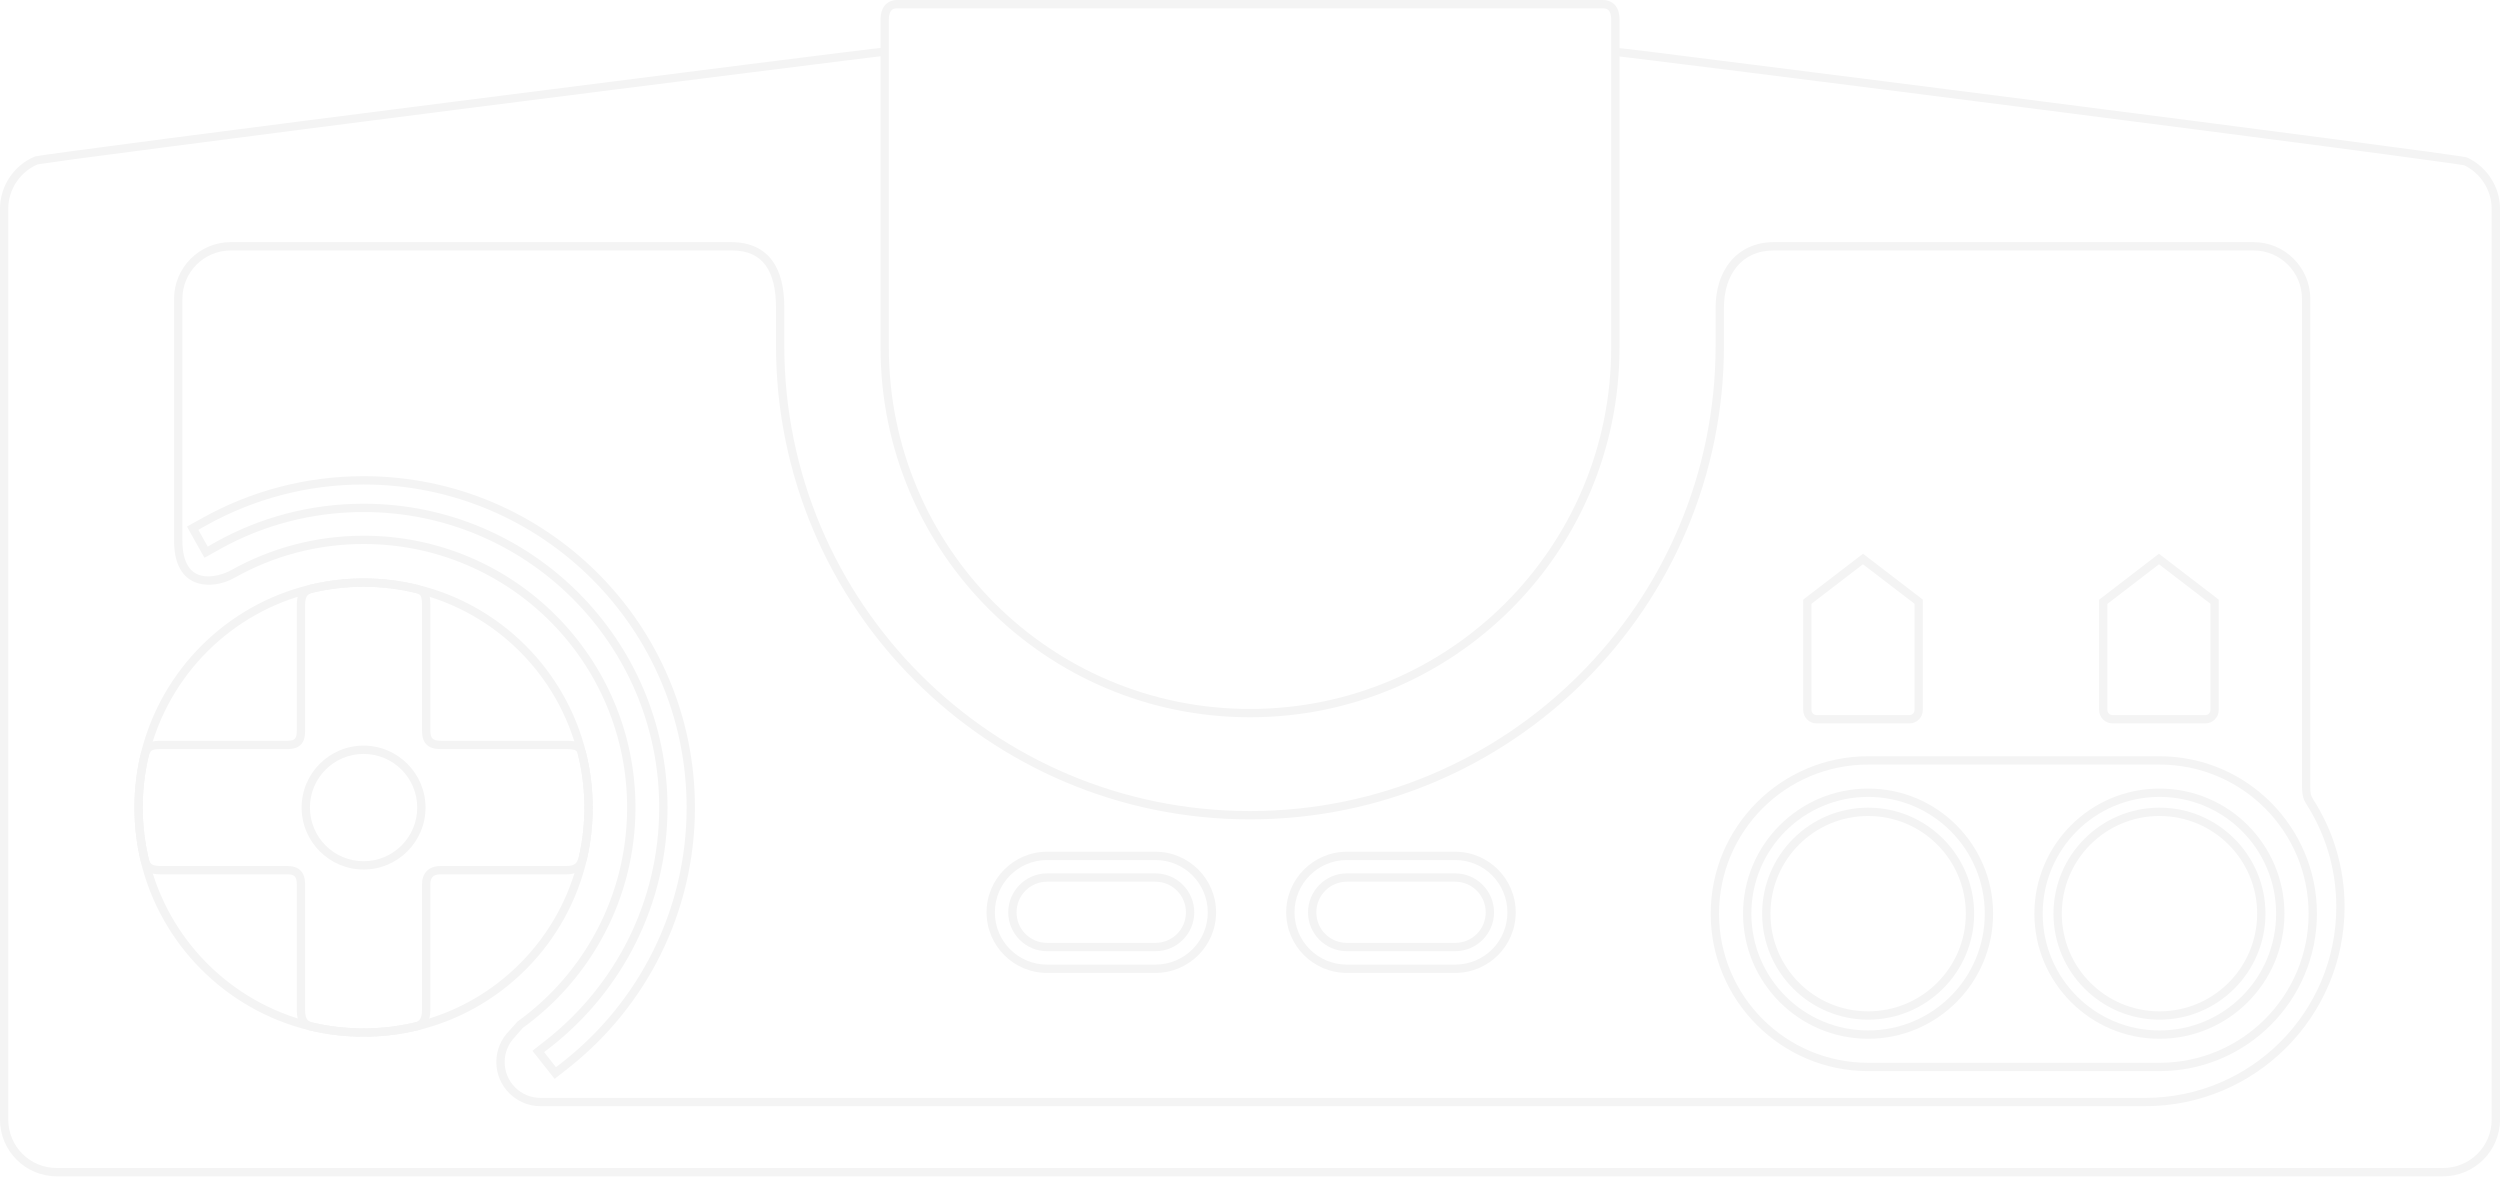
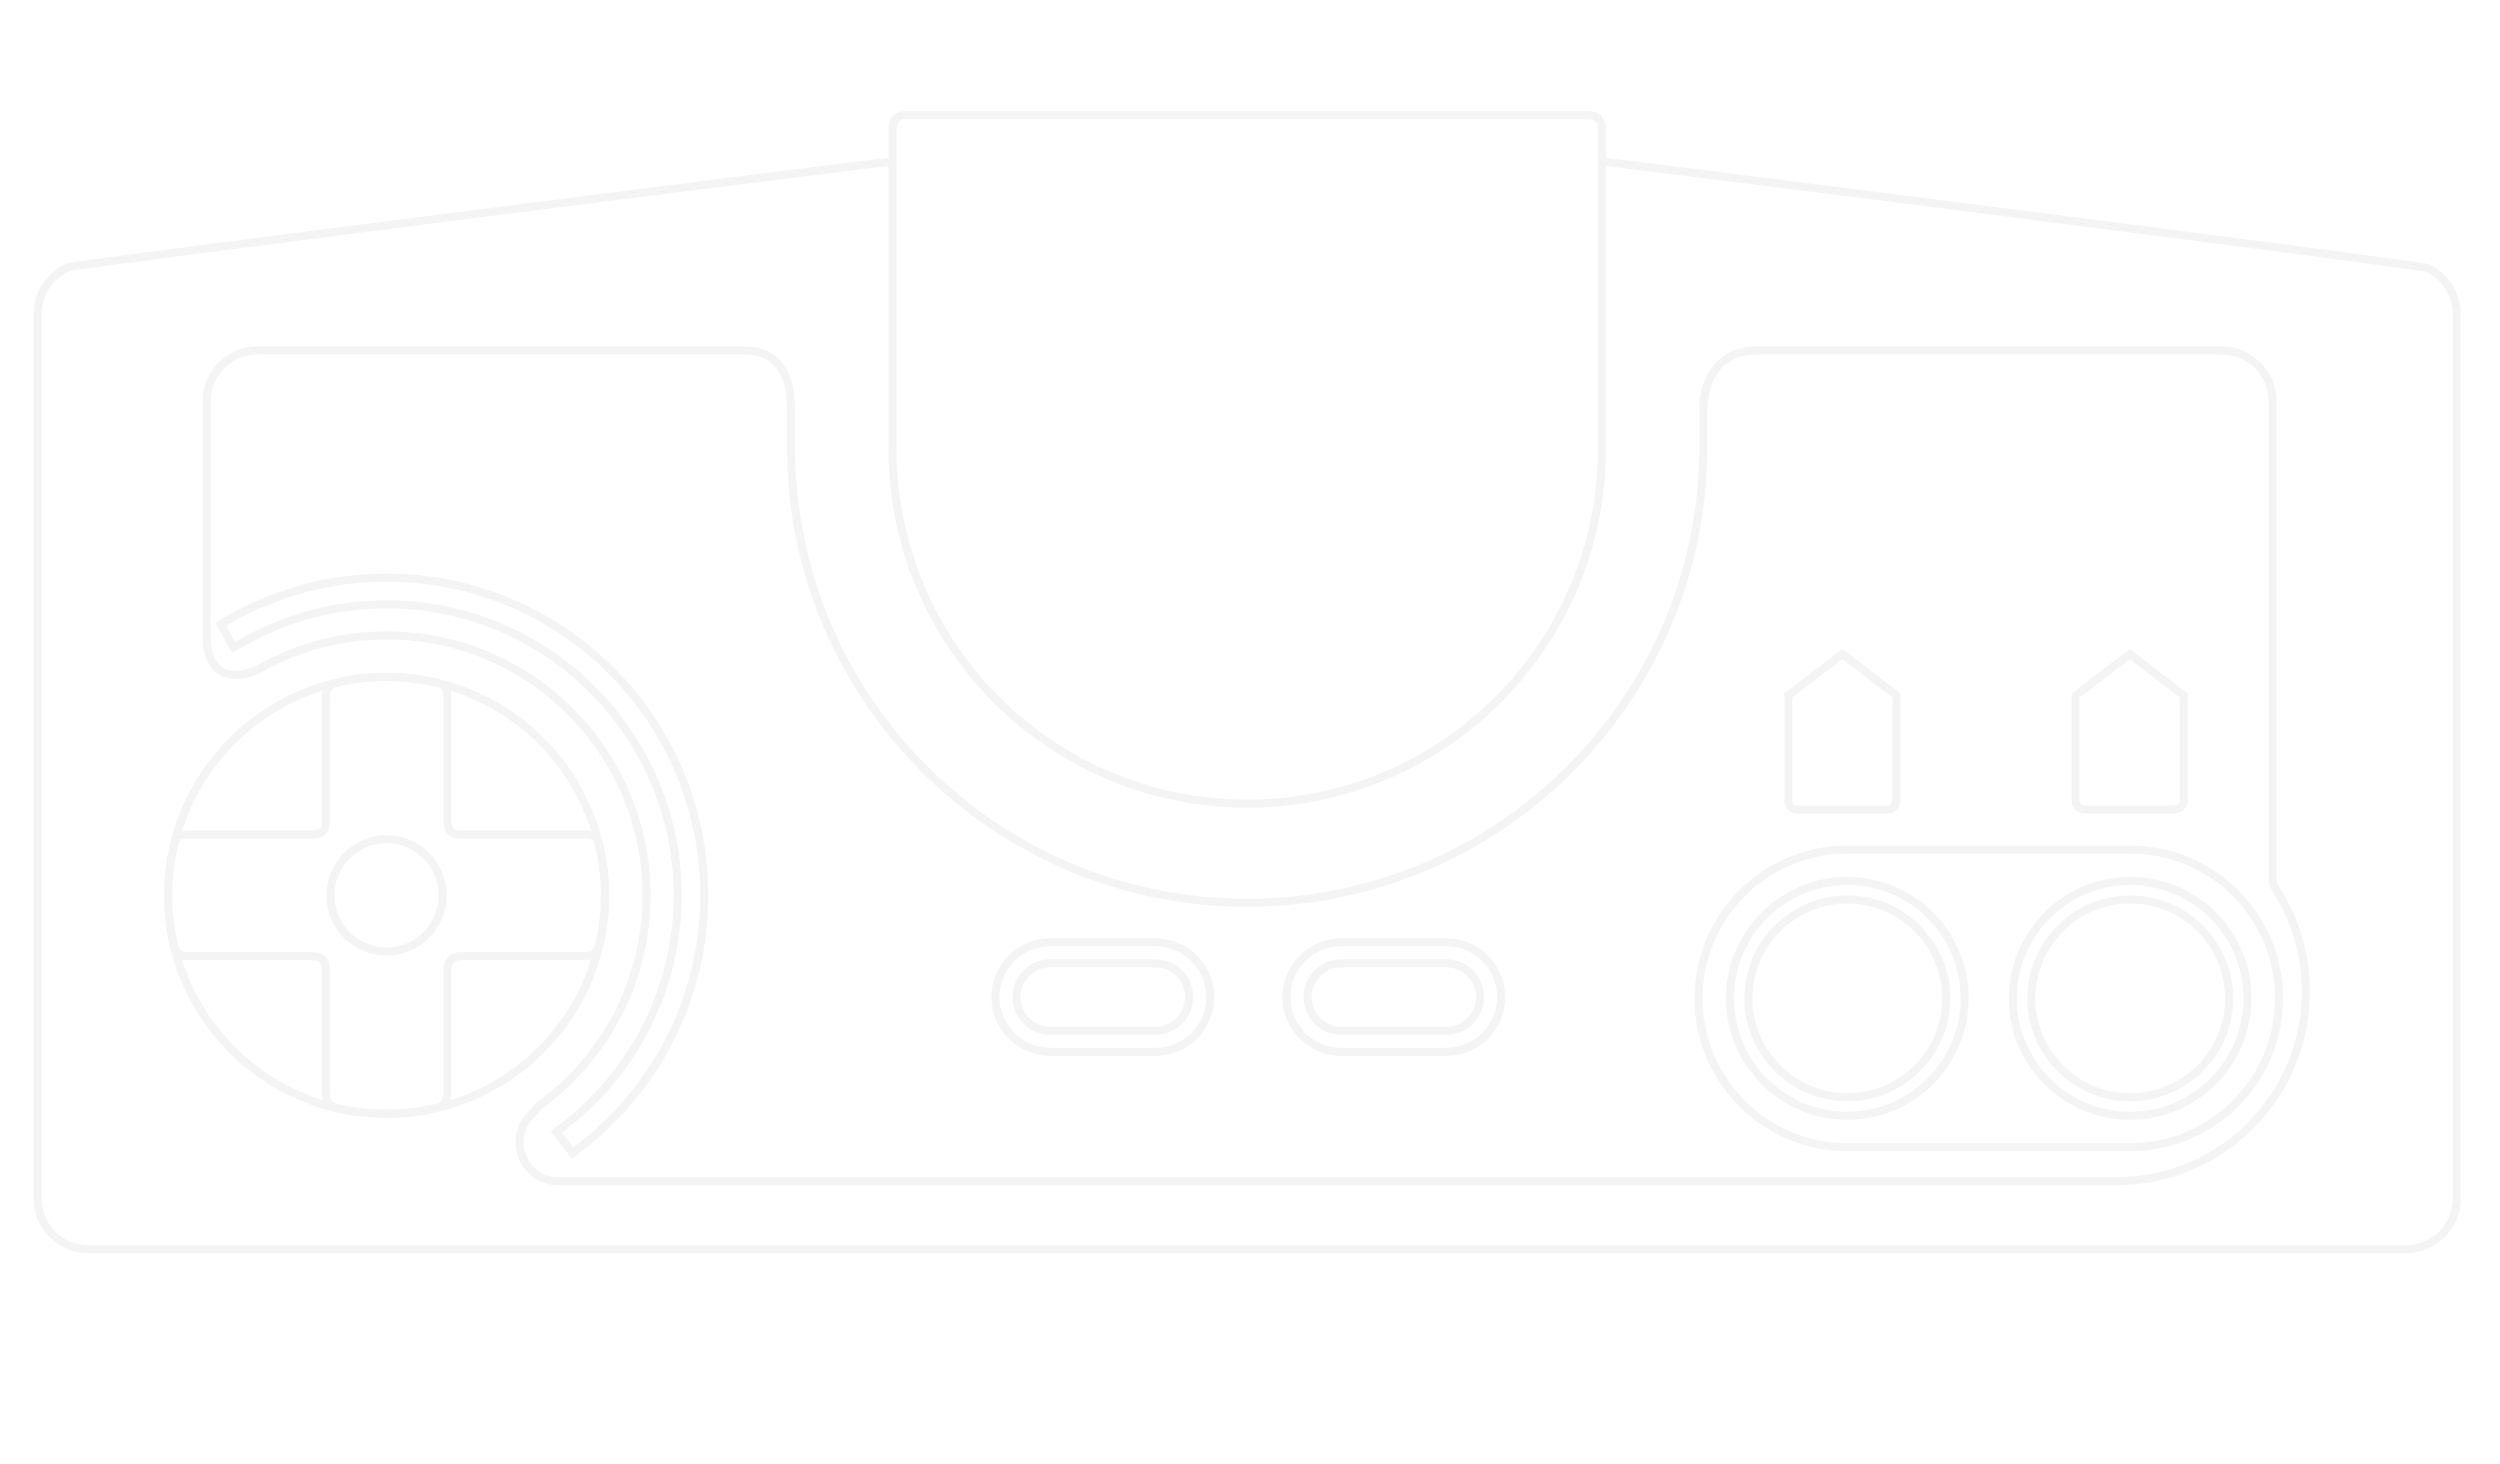
- <svg xmlns="http://www.w3.org/2000/svg" id="Layer_3" xml:space="preserve" height="283.01px" viewBox="0 0 601.454 283.011" width="601.45px" version="1.2" y="0px" x="0px">
-   <path id="path3" style="baseline-shift:baseline;block-progression:tb;color:#000000;direction:ltr;text-indent:0;text-align:start;enable-background:accumulate;text-transform:none;" fill="#f4f4f4" d="m212.56,11.469c-0.178,0-0.182,0.018-0.312,0.031s-0.313,0.038-0.531,0.062c-0.436,0.049-1.059,0.094-1.844,0.188-1.569,0.187-3.796,0.463-6.625,0.812-5.658,0.699-13.649,1.706-23.188,2.906-19.077,2.401-44.378,5.616-69.656,8.844-25.278,3.228-50.546,6.455-69.594,8.938-9.524,1.241-17.488,2.303-23.125,3.062-2.818,0.38-5.066,0.683-6.625,0.906-0.783,0.112-1.382,0.213-1.816,0.282-0.217,0.034-0.397,0.069-0.531,0.094-0.067,0.012-0.1,0.019-0.156,0.031s-0.078-0.011-0.25,0.062c-4.885,2.083-8.313,6.959-8.313,12.593v219.06c0,7.54,6.123,13.66,13.656,13.66h574.12c7.533,0,13.688-6.124,13.688-13.656v-219.06c0-5.41-3.175-10.104-7.75-12.312-0.177-0.085-0.188-0.078-0.25-0.094-0.062-0.015-0.149-0.048-0.219-0.062-0.14-0.028-0.311-0.057-0.531-0.094-0.441-0.074-1.058-0.165-1.844-0.281-1.58-0.232-3.83-0.548-6.66-0.937-5.67-0.777-13.66-1.838-23.22-3.094-19.12-2.512-44.47-5.782-69.84-9.031s-50.75-6.463-69.91-8.875c-9.58-1.206-17.619-2.236-23.312-2.938-2.846-0.351-5.103-0.625-6.688-0.812-0.792-0.094-1.4-0.139-1.844-0.188-0.222-0.024-0.397-0.049-0.531-0.062s-0.178-0.031-0.344-0.031v2c-0.105,0,0.006-0.012,0.125,0,0.119,0.012,0.315,0.039,0.531,0.062,0.433,0.048,1.023,0.125,1.812,0.219,1.579,0.187,3.843,0.462,6.688,0.812,5.69,0.701,13.733,1.701,23.312,2.906,19.158,2.411,44.538,5.626,69.906,8.875s50.725,6.52,69.844,9.031c9.559,1.256,17.56,2.349,23.219,3.125,2.829,0.388,5.067,0.676,6.625,0.906,0.779,0.115,1.395,0.211,1.812,0.281,0.209,0.035,0.365,0.073,0.469,0.094,0.008,0.004,0.023-0.004,0.031,0,0.03,0.006,0.054,0.029,0.062,0.031,3.835,1.908,6.5,5.885,6.5,10.469v219.06c0,6.452-5.235,11.656-11.688,11.656h-574.12c-6.457,0-11.66-5.2-11.66-11.66v-219.06c0-4.801,2.9-8.927,7.031-10.719,0.02-0.004,0.028,0.006,0.062,0,0.104-0.019,0.261-0.061,0.469-0.094,0.415-0.066,1.038-0.139,1.812-0.25,1.548-0.222,3.778-0.558,6.594-0.938,5.631-0.759,13.571-1.79,23.094-3.031,19.045-2.482,44.317-5.741,69.594-8.969,25.277-3.228,50.581-6.412,69.656-8.812,9.537-1.2,17.502-2.208,23.156-2.906,2.827-0.349,5.093-0.626,6.656-0.812,0.782-0.093,1.386-0.171,1.812-0.219,0.213-0.024,0.384-0.051,0.5-0.062s0.248,0,0.125,0v-2z" />
-   <path id="path5" style="baseline-shift:baseline;block-progression:tb;color:#000000;direction:ltr;text-indent:0;text-align:start;enable-background:accumulate;text-transform:none;" fill="#f4f4f4" d="m215.78,0c-1.306,0-2.42,0.61-3.062,1.5-0.642,0.89-0.875,1.999-0.875,3.094v79.062c0,49.081,39.794,88.906,88.875,88.906,49.08,0,88.906-39.825,88.906-88.906v-79.062c0-1.145-0.24-2.267-0.906-3.156-0.67-0.888-1.79-1.436-3.13-1.436h-169.81zm0,2,169.81,0c0.865,0,1.235,0.229,1.531,0.625,0.297,0.396,0.5,1.096,0.5,1.969v79.062c0,48.001-38.907,86.906-86.906,86.906-48.001,0-86.875-38.906-86.875-86.906v-79.062c0-0.785,0.19-1.508,0.5-1.938,0.31-0.428,0.68-0.654,1.44-0.654z" />
-   <path id="path7" style="baseline-shift:baseline;block-progression:tb;color:#000000;direction:ltr;text-indent:0;text-align:start;enable-background:accumulate;text-transform:none;" fill="#f4f4f4" d="m87.469,139.16c-4.486,0-8.854,0.55-13.031,1.562-19.905,4.821-35.589,20.444-40.5,40.312-1.05,4.251-1.594,8.677-1.594,13.25,0,4.394,0.496,8.682,1.469,12.781,4.76,20.067,20.486,35.886,40.5,40.781,4.214,1.031,8.628,1.562,13.156,1.562,4.471,0,8.835-0.527,13-1.531,20.276-4.896,36.172-20.988,40.781-41.375,0.888-3.928,1.344-8.024,1.344-12.219,0-4.545-0.556-8.96-1.594-13.188-4.876-19.856-20.486-35.472-40.344-40.344-4.224-1.036-8.647-1.593-13.188-1.594zm0,2c4.38,0.001,8.618,0.533,12.688,1.531,19.132,4.694,34.208,19.745,38.906,38.875,1,4.073,1.531,8.335,1.531,12.719,0,4.046-0.457,7.997-1.312,11.781-4.441,19.643-19.746,35.157-39.281,39.875-4.013,0.968-8.219,1.469-12.531,1.469-4.367,0-8.596-0.507-12.656-1.5-19.282-4.717-34.445-19.978-39.031-39.312-0.937-3.949-1.438-8.075-1.438-12.312,0-4.411,0.519-8.685,1.531-12.781,4.731-19.143,19.854-34.199,39.031-38.844,4.025-0.976,8.236-1.5,12.562-1.5z" />
-   <path id="path9" style="baseline-shift:baseline;block-progression:tb;color:#000000;direction:ltr;text-indent:0;text-align:start;enable-background:accumulate;text-transform:none;" fill="#f4f4f4" d="m87.469,139.16c-4.486,0-8.854,0.55-13.031,1.562h-0.031-0.062c-0.901,0.307-1.701,0.862-2.219,1.688-0.517,0.825-0.719,1.844-0.719,3.094v30.281c0,0.972-0.168,1.579-0.406,1.875-0.238,0.296-0.658,0.562-1.875,0.562h-30.438c-1.087,0-2.022,0.06-2.875,0.469-0.853,0.408-1.477,1.213-1.844,2.25v0.031l-0.031,0.062c-1.05,4.251-1.594,8.677-1.594,13.25,0,4.394,0.496,8.682,1.469,12.781h0.031c0.269,1.049,0.738,1.993,1.594,2.562,0.856,0.57,1.925,0.719,3.25,0.719h30.406c0.97,0,1.492,0.185,1.781,0.469,0.289,0.283,0.531,0.846,0.531,2v30.25c0,1.448,0.263,2.529,0.812,3.312,0.55,0.784,1.34,1.192,2,1.438h0.062l0.031,0.031c4.214,1.031,8.628,1.562,13.156,1.562,4.471,0,8.835-0.527,13-1.531h0.031c0.816-0.227,1.626-0.714,2.188-1.531,0.562-0.817,0.844-1.921,0.844-3.281v-30.281c0-0.931,0.231-1.5,0.562-1.844,0.332-0.344,0.881-0.594,1.938-0.594h30.219c1.562,0,2.751-0.401,3.562-1.156,0.812-0.755,1.199-1.726,1.438-2.656v-0.031c0.888-3.928,1.344-8.024,1.344-12.219,0-4.545-0.556-8.96-1.594-13.188v-0.031c-0.281-1.025-0.795-1.891-1.656-2.344-0.861-0.453-1.824-0.5-3.094-0.5h-30.188c-1.185,0-1.74-0.257-2.031-0.562-0.291-0.306-0.5-0.864-0.5-1.875v-30.281c0-1.204-0.075-2.179-0.531-3.031-0.456-0.852-1.316-1.43-2.312-1.719h-0.031c-4.224-1.037-8.647-1.594-13.188-1.594zm0,2c4.369,0,8.596,0.537,12.656,1.531,0.01,0.002,0.021-0.002,0.031,0,0.651,0.193,0.878,0.375,1.062,0.719,0.188,0.351,0.312,1.021,0.312,2.094v30.281c0,1.26,0.233,2.442,1.031,3.281,0.799,0.839,2.025,1.156,3.5,1.156h30.188c1.184,0,1.861,0.126,2.156,0.281,0.289,0.152,0.451,0.328,0.656,1.062,0.002,0.01-0.002,0.021,0,0.031,0.995,4.064,1.531,8.315,1.531,12.688,0,4.046-0.457,7.997-1.312,11.781-0.197,0.752-0.436,1.306-0.812,1.656-0.385,0.358-0.983,0.625-2.219,0.625h-30.219c-1.397,0-2.577,0.391-3.375,1.219-0.798,0.828-1.125,1.971-1.125,3.219v30.281c0,1.076-0.223,1.754-0.5,2.156-0.277,0.402-0.628,0.589-1.094,0.719-3.995,0.959-8.178,1.469-12.469,1.469-4.334,0-8.531-0.49-12.562-1.469-0.017-0.006-0.015-0.025-0.031-0.031-0.464-0.177-0.766-0.354-1-0.688-0.243-0.346-0.469-0.962-0.469-2.156v-30.25c0-1.438-0.313-2.61-1.125-3.406-0.812-0.797-1.956-1.062-3.188-1.062h-30.406c-1.141,0-1.774-0.173-2.125-0.406-0.351-0.233-0.577-0.547-0.781-1.344-0.937-3.949-1.438-8.075-1.438-12.312,0-4.377,0.503-8.62,1.5-12.688h0.031c0.26-0.735,0.461-0.957,0.812-1.125s0.999-0.25,2-0.25h30.438c1.535,0,2.723-0.392,3.438-1.281,0.714-0.889,0.844-2.017,0.844-3.156v-30.281c0-1.027,0.163-1.644,0.406-2.031,0.236-0.376,0.577-0.607,1.156-0.812,0.018-0.006,0.013-0.025,0.031-0.031,3.996-0.961,8.176-1.469,12.469-1.469z" />
-   <path id="circle11" style="baseline-shift:baseline;block-progression:tb;color:#000000;direction:ltr;text-indent:0;text-align:start;enable-background:accumulate;text-transform:none;" fill="#f4f4f4" d="m87.469,179.38c-8.217,0-14.906,6.69-14.906,14.906,0,8.217,6.69,14.906,14.906,14.906,8.217,0,14.906-6.69,14.906-14.906,0-8.217-6.69-14.906-14.906-14.906zm0,2c7.136,0,12.906,5.771,12.906,12.906,0,7.136-5.771,12.906-12.906,12.906-7.136,0-12.906-5.771-12.906-12.906,0-7.136,5.771-12.906,12.906-12.906z" />
-   <path id="path13" style="baseline-shift:baseline;block-progression:tb;color:#000000;direction:ltr;text-indent:0;text-align:start;enable-background:accumulate;text-transform:none;" fill="#f4f4f4" d="M55.531,58.25c-7.533,0-13.656,6.123-13.656,13.656v58.188c0,3.265,0.675,5.647,1.812,7.344s2.751,2.622,4.406,3c3.298,0.753,6.677-0.435,8.469-1.531,0.008-0.005,0.023,0.005,0.031,0,9.14-5.11,19.655-8.031,30.875-8.031,35.029,0,63.406,28.378,63.406,63.406,0,21.177-10.368,39.922-26.312,51.438l-0.094,0.062-0.062,0.094-1.875,2.094-0.062,0.062c-1.887,1.919-3.062,4.569-3.062,7.469,0,5.861,4.764,10.625,10.625,10.625h8.25,347.81,1,29c26.482,0,47.969-21.486,47.969-47.969,0-9.542-2.787-18.433-7.594-25.906-0.006-0.01,0.006-0.022,0-0.031-0.462-0.779-0.656-0.985-0.656-3.062v-117.25c0-7.533-6.125-13.656-13.656-13.656h-115.41c-4.477,0-8.066,1.788-10.438,4.656-2.371,2.868-3.562,6.763-3.562,11.031v9.188c0,61.884-50.148,112-112.03,112-61.884,0-112.03-50.116-112.03-112v-9.188c0-4.527-0.82-8.395-2.875-11.219-2.06-2.818-5.37-4.463-9.82-4.463h-120.47zm0,2,120.47,0c3.989,0,6.535,1.311,8.219,3.625s2.469,5.782,2.469,10.062v9.188c0,62.964,51.067,114,114.03,114,62.964,0,114.03-51.036,114.03-114v-9.188c0-3.898,1.084-7.351,3.094-9.781,2.01-2.425,4.95-3.901,8.91-3.901h115.41c6.45,0,11.656,5.204,11.656,11.656v117.25c0,2.302,0.454,3.306,0.938,4.125h0.031v0.031c4.616,7.166,7.281,15.682,7.281,24.844,0,25.402-20.567,45.969-45.969,45.969h-28-1-348.81-8.25c-4.779,0-8.625-3.845-8.625-8.625,0-2.39,0.968-4.529,2.531-6.094l0.031-0.031v-0.031l1.75-2c0.024-0.017,0.039-0.045,0.062-0.062,16.405-11.882,27.094-31.201,27.094-53,0-36.109-29.297-65.406-65.406-65.406-11.576,0-22.472,3.033-31.906,8.312h-0.031c-1.315,0.809-4.493,1.885-7,1.312-1.253-0.286-2.338-0.919-3.188-2.188-0.85-1.268-1.469-3.222-1.469-6.219v-58.188c-0.006-6.448,5.198-11.652,11.65-11.652z" />
-   <path id="circle15" style="baseline-shift:baseline;block-progression:tb;color:#000000;direction:ltr;text-indent:0;text-align:start;enable-background:accumulate;text-transform:none;" fill="#f4f4f4" d="m449.44,189.72c-16.603,0-30.094,13.491-30.094,30.094s13.491,30.094,30.094,30.094,30.062-13.491,30.062-30.094-13.46-30.094-30.062-30.094zm0,2c15.522,0,28.062,12.572,28.062,28.094s-12.541,28.094-28.062,28.094c-15.522,0-28.094-12.572-28.094-28.094s12.572-28.094,28.094-28.094z" />
-   <path id="circle17" style="baseline-shift:baseline;block-progression:tb;color:#000000;direction:ltr;text-indent:0;text-align:start;enable-background:accumulate;text-transform:none;" fill="#f4f4f4" d="m449.44,194.31c-14.069,0-25.5,11.431-25.5,25.5s11.431,25.5,25.5,25.5,25.5-11.431,25.5-25.5-11.431-25.5-25.5-25.5zm0,2c12.988,0,23.5,10.512,23.5,23.5s-10.512,23.5-23.5,23.5-23.5-10.512-23.5-23.5,10.512-23.5,23.5-23.5z" />
-   <path id="path19" style="baseline-shift:baseline;block-progression:tb;color:#000000;direction:ltr;text-indent:0;text-align:start;enable-background:accumulate;text-transform:none;" fill="#f4f4f4" d="m449.44,181.94c-20.908,0-37.875,16.967-37.875,37.875,0,20.909,16.967,37.875,37.875,37.875h70.094c20.908,0,37.875-16.966,37.875-37.875,0-20.908-16.967-37.875-37.875-37.875h-70.094zm0,2,70.094,0c19.828,0,35.875,16.047,35.875,35.875,0,19.829-16.047,35.875-35.875,35.875h-70.094c-19.828,0-35.875-16.046-35.875-35.875,0-19.828,16.047-35.875,35.875-35.875z" />
-   <path id="circle21" style="baseline-shift:baseline;block-progression:tb;color:#000000;direction:ltr;text-indent:0;text-align:start;enable-background:accumulate;text-transform:none;" fill="#f4f4f4" d="m519.53,189.72c-16.603,0-30.094,13.491-30.094,30.094s13.491,30.094,30.094,30.094,30.062-13.491,30.062-30.094-13.46-30.094-30.062-30.094zm0,2c15.522,0,28.062,12.572,28.062,28.094s-12.541,28.094-28.062,28.094c-15.522,0-28.094-12.572-28.094-28.094s12.572-28.094,28.094-28.094z" />
-   <path id="circle23" style="baseline-shift:baseline;block-progression:tb;color:#000000;direction:ltr;text-indent:0;text-align:start;enable-background:accumulate;text-transform:none;" fill="#f4f4f4" d="m519.53,194.31c-14.069,0-25.5,11.431-25.5,25.5s11.431,25.5,25.5,25.5,25.5-11.431,25.5-25.5-11.431-25.5-25.5-25.5zm0,2c12.988,0,23.5,10.512,23.5,23.5s-10.512,23.5-23.5,23.5-23.5-10.512-23.5-23.5,10.512-23.5,23.5-23.5z" />
-   <path id="path25" style="baseline-shift:baseline;block-progression:tb;color:#000000;direction:ltr;text-indent:0;text-align:start;enable-background:accumulate;text-transform:none;" fill="#f4f4f4" d="m448.22,133.22-0.625,0.469-13.406,10.281-0.375,0.312,0,0.469,0,26.062c0,1.756,1.431,3.219,3.188,3.219h22.406c1.756,0,3.188-1.462,3.188-3.219v-26.062-0.469l-0.375-0.312-13.406-10.281-0.594-0.469zm-0.031,2.531,12.406,9.5,0,25.562c0,0.675-0.513,1.219-1.188,1.219h-22.406c-0.676,0-1.188-0.543-1.188-1.219v-25.562l12.375-9.5z" />
-   <path id="path27" style="baseline-shift:baseline;block-progression:tb;color:#000000;direction:ltr;text-indent:0;text-align:start;enable-background:accumulate;text-transform:none;" fill="#f4f4f4" d="m519.41,133.22-0.625,0.469-13.375,10.281-0.406,0.312,0,0.469,0,26.062c0,1.757,1.463,3.219,3.219,3.219h22.375c1.756,0,3.188-1.462,3.188-3.219v-26.062-0.469l-0.375-0.312-13.4-10.28-0.594-0.469zm0,2.531,12.375,9.5,0,25.562c0,0.675-0.512,1.219-1.188,1.219h-22.375c-0.676,0-1.219-0.543-1.219-1.219v-25.531l12.406-9.531z" />
-   <path id="path29" style="baseline-shift:baseline;block-progression:tb;color:#000000;direction:ltr;text-indent:0;text-align:start;enable-background:accumulate;text-transform:none;" fill="#f4f4f4" d="m251.91,210.12c-5.152,0-9.344,4.224-9.344,9.375,0,5.152,4.193,9.344,9.344,9.344h26.062c5.152,0,9.344-4.192,9.344-9.344,0-5.151-4.192-9.375-9.344-9.375h-26.062zm0,2,26.062,0c4.071,0,7.344,3.304,7.344,7.375s-3.273,7.344-7.344,7.344h-26.062c-4.069,0-7.344-3.272-7.344-7.344,0-4.069,3.273-7.375,7.344-7.375z" />
-   <path id="path31" style="baseline-shift:baseline;block-progression:tb;color:#000000;direction:ltr;text-indent:0;text-align:start;enable-background:accumulate;text-transform:none;" fill="#f4f4f4" d="m251.91,204.91c-8.039,0-14.562,6.554-14.562,14.594,0,8.039,6.523,14.562,14.562,14.562h26.062c8.039,0,14.594-6.523,14.594-14.562,0-8.039-6.554-14.594-14.594-14.594h-26.062zm0,2,26.062,0c6.959,0,12.594,5.635,12.594,12.594,0,6.959-5.635,12.562-12.594,12.562h-26.062c-6.959,0-12.562-5.604-12.562-12.562,0-6.959,5.604-12.594,12.562-12.594z" />
-   <path id="path33" style="baseline-shift:baseline;block-progression:tb;color:#000000;direction:ltr;text-indent:0;text-align:start;enable-background:accumulate;text-transform:none;" fill="#f4f4f4" d="m324.03,210.12c-5.151,0-9.344,4.224-9.344,9.375,0,5.152,4.194,9.344,9.344,9.344h26.062c5.152,0,9.344-4.192,9.344-9.344,0-5.152-4.193-9.375-9.344-9.375h-26.062zm0,2,26.062,0c4.069,0,7.344,3.305,7.344,7.375,0,4.071-3.273,7.344-7.344,7.344h-26.062c-4.068,0-7.344-3.272-7.344-7.344,0-4.069,3.275-7.375,7.344-7.375z" />
-   <path id="path35" style="baseline-shift:baseline;block-progression:tb;color:#000000;direction:ltr;text-indent:0;text-align:start;enable-background:accumulate;text-transform:none;" fill="#f4f4f4" d="m324.03,204.91c-8.039,0-14.594,6.554-14.594,14.594,0,8.039,6.554,14.562,14.594,14.562h26.062c8.04,0,14.562-6.523,14.562-14.562,0-8.039-6.522-14.594-14.562-14.594h-26.062zm0,2,26.062,0c6.96,0,12.562,5.635,12.562,12.594,0,6.959-5.603,12.562-12.562,12.562h-26.062c-6.959,0-12.594-5.604-12.594-12.562,0-6.959,5.635-12.594,12.594-12.594z" />
-   <path id="path37" style="baseline-shift:baseline;block-progression:tb;color:#000000;direction:ltr;text-indent:0;text-align:start;enable-background:accumulate;text-transform:none;" fill="#f4f4f4" d="m87.469,114.56c-14.036,0-27.255,3.65-38.719,10.031l-2.875,1.594-0.875,0.5,0.469,0.875,3.219,5.75,0.5,0.875,0.875-0.469,2.875-1.625c10.227-5.69,21.984-8.906,34.531-8.906,19.653,0.001,37.4,7.937,50.281,20.812,12.876,12.88,20.843,30.626,20.844,50.281-0.002,22.67-10.613,42.84-27.125,55.875l-2.594,2.031-0.781,0.625,0.625,0.781,4.094,5.188,0.625,0.781,0.781-0.625,2.594-2.031c18.493-14.588,30.376-37.246,30.375-62.625-0.002-44.015-35.702-79.717-79.719-79.719zm0,2c42.936,0.002,77.717,34.784,77.719,77.719,0.001,24.755-11.596,46.84-29.625,61.062l-1.812,1.406-2.844-3.625,1.812-1.406c16.972-13.399,27.873-34.145,27.875-57.438-0.001-20.195-8.203-38.449-21.438-51.688-13.24-13.234-31.495-21.405-51.688-21.406-12.892,0-24.985,3.338-35.5,9.188l-2,1.125-2.25-4.031,2-1.125c11.175-6.221,24.06-9.781,37.75-9.781z" />
+ <svg xmlns="http://www.w3.org/2000/svg" version="1.2" baseProfile="tiny" id="Layer_3" x="0px" y="0px" width="598.189px" height="350.26px" viewBox="0 0 598.189 350.26" xml:space="preserve">
+   <path id="path3" fill="#F4F4F4" d="M213.29,37.7c-0.172,0-0.176,0.019-0.302,0.031c-0.125,0.013-0.303,0.037-0.513,0.061  c-0.42,0.047-1.022,0.091-1.78,0.181c-1.515,0.181-3.666,0.447-6.397,0.785c-5.463,0.674-13.18,1.647-22.391,2.806  c-18.42,2.318-42.852,5.423-67.261,8.54s-48.809,6.233-67.202,8.63c-9.196,1.199-16.887,2.224-22.33,2.958  c-2.722,0.367-4.893,0.66-6.397,0.875c-0.756,0.108-1.335,0.206-1.754,0.272c-0.209,0.034-0.383,0.067-0.513,0.091  c-0.064,0.012-0.096,0.018-0.15,0.03s-0.076-0.011-0.242,0.06c-4.717,2.012-8.027,6.72-8.027,12.161V286.71  c0,7.279,5.913,13.189,13.187,13.189h554.386c7.274,0,13.218-5.914,13.218-13.186V75.183c0-5.224-3.064-9.757-7.484-11.889  c-0.169-0.082-0.181-0.075-0.241-0.09s-0.144-0.046-0.211-0.061c-0.136-0.027-0.3-0.055-0.514-0.09  c-0.426-0.071-1.021-0.16-1.78-0.271c-1.526-0.224-3.698-0.529-6.431-0.905c-5.476-0.75-13.191-1.775-22.423-2.988  c-18.462-2.426-42.94-5.583-67.438-8.721c-24.5-3.138-49.007-6.241-67.508-8.57c-9.251-1.164-17.014-2.159-22.512-2.836  c-2.748-0.339-4.927-0.604-6.457-0.785c-0.765-0.091-1.353-0.133-1.78-0.181c-0.214-0.024-0.384-0.048-0.514-0.061  c-0.129-0.013-0.172-0.03-0.332-0.03v1.931c-0.101,0,0.006-0.011,0.121,0s0.304,0.037,0.513,0.06  c0.419,0.047,0.988,0.122,1.751,0.211c1.524,0.181,3.711,0.446,6.457,0.785c5.494,0.677,13.261,1.642,22.512,2.807  c18.499,2.328,43.006,5.433,67.504,8.57c24.495,3.136,48.98,6.295,67.441,8.721c9.231,1.213,16.957,2.269,22.42,3.018  c2.733,0.375,4.896,0.653,6.398,0.875c0.752,0.111,1.349,0.205,1.75,0.272c0.201,0.033,0.354,0.07,0.453,0.09  c0.009,0.004,0.021-0.003,0.029,0c0.03,0.006,0.053,0.028,0.061,0.031c3.704,1.842,6.276,5.682,6.276,10.109v211.53  c0,6.229-5.055,11.256-11.285,11.256H21.211c-6.235,0-11.259-5.021-11.259-11.26V75.18c0-4.636,2.801-8.62,6.79-10.35  c0.02-0.004,0.027,0.006,0.06,0c0.101-0.019,0.252-0.06,0.453-0.091c0.401-0.063,1.003-0.134,1.75-0.242  c1.495-0.213,3.648-0.539,6.367-0.905c5.437-0.732,13.104-1.729,22.3-2.927c18.391-2.396,42.794-5.543,67.203-8.66  c24.408-3.118,48.842-6.192,67.261-8.51c9.21-1.159,16.901-2.132,22.36-2.807c2.73-0.337,4.918-0.604,6.427-0.785  c0.755-0.09,1.338-0.165,1.75-0.211c0.206-0.023,0.372-0.049,0.483-0.061c0.112-0.011,0.24,0,0.121,0v-1.932L213.29,37.7z" />
+   <path id="path5" fill="#F4F4F4" d="M216.398,26.625c-1.261,0-2.336,0.589-2.957,1.448c-0.621,0.86-0.845,1.931-0.845,2.988v76.344  c0,47.394,38.426,85.851,85.82,85.851c47.394,0,85.851-38.457,85.851-85.851V31.062c0-1.106-0.231-2.189-0.874-3.048  c-0.648-0.857-1.73-1.386-3.024-1.386H216.396L216.398,26.625z M216.398,28.557h163.975c0.836,0,1.192,0.222,1.479,0.604  c0.285,0.381,0.483,1.058,0.483,1.901v76.344c0,46.351-37.571,83.919-83.92,83.919c-46.352,0-83.889-37.569-83.889-83.919V31.062  c0-0.759,0.184-1.457,0.483-1.871c0.299-0.413,0.656-0.632,1.391-0.632L216.398,28.557z" />
+   <path id="path7" fill="#F4F4F4" d="M92.498,161.002c-4.331,0-8.55,0.531-12.583,1.509c-19.22,4.655-34.366,19.741-39.107,38.926  c-1.014,4.105-1.54,8.378-1.54,12.795c0,4.242,0.479,8.384,1.418,12.342c4.597,19.377,19.782,34.651,39.108,39.378  c4.069,0.996,8.332,1.509,12.704,1.509c4.318,0,8.532-0.509,12.554-1.479c19.579-4.728,34.928-20.266,39.379-39.952  c0.858-3.793,1.298-7.749,1.298-11.799c0-4.389-0.537-8.652-1.539-12.735c-4.708-19.173-19.782-34.252-38.958-38.957  c-4.079-1-8.35-1.539-12.735-1.54L92.498,161.002z M92.498,162.934c4.229,0.001,8.322,0.515,12.252,1.478  c18.474,4.533,33.032,19.067,37.568,37.54c0.966,3.932,1.479,8.049,1.479,12.281c0,3.906-0.441,7.723-1.268,11.377  c-4.288,18.967-19.066,33.947-37.93,38.504c-3.876,0.934-7.937,1.419-12.101,1.419c-4.217,0-8.301-0.49-12.221-1.449  c-18.62-4.555-33.262-19.292-37.689-37.961c-0.905-3.813-1.389-7.798-1.389-11.889c0-4.26,0.502-8.386,1.479-12.341  c4.568-18.486,19.171-33.024,37.689-37.509C84.255,163.441,88.321,162.935,92.498,162.934L92.498,162.934z" />
+   <path id="path9" fill="#F4F4F4" d="M92.498,161.002c-4.331,0-8.55,0.531-12.583,1.509h-0.03h-0.061  c-0.87,0.296-1.643,0.832-2.142,1.629c-0.5,0.798-0.695,1.781-0.695,2.988v29.24c0,0.939-0.162,1.525-0.392,1.811  c-0.229,0.285-0.636,0.543-1.811,0.543H45.393c-1.049,0-1.952,0.059-2.776,0.452c-0.824,0.395-1.426,1.172-1.78,2.174v0.029  l-0.03,0.061c-1.014,4.105-1.539,8.378-1.539,12.795c0,4.242,0.479,8.384,1.418,12.343h0.03c0.261,1.012,0.713,1.923,1.54,2.474  c0.827,0.549,1.859,0.693,3.138,0.693h29.361c0.937,0,1.441,0.18,1.72,0.453c0.279,0.274,0.513,0.816,0.513,1.932v29.21  c0,1.398,0.254,2.44,0.785,3.198c0.531,0.757,1.294,1.151,1.931,1.388h0.061l0.03,0.03c4.069,0.995,8.332,1.509,12.704,1.509  c4.318,0,8.531-0.508,12.553-1.479h0.03c0.789-0.219,1.57-0.689,2.112-1.479c0.542-0.789,0.815-1.854,0.815-3.167v-29.24  c0-0.899,0.223-1.448,0.543-1.78c0.32-0.333,0.851-0.574,1.871-0.574h29.18c1.509,0,2.656-0.387,3.44-1.115  c0.784-0.73,1.158-1.668,1.388-2.565v-0.03c0.858-3.793,1.297-7.749,1.297-11.799c0-4.389-0.536-8.653-1.539-12.735v-0.03  c-0.271-0.989-0.768-1.825-1.6-2.263c-0.831-0.438-1.761-0.483-2.987-0.483h-29.15c-1.145,0-1.681-0.248-1.961-0.543  c-0.281-0.295-0.483-0.834-0.483-1.811v-29.239c0-1.164-0.073-2.105-0.513-2.928c-0.441-0.823-1.271-1.381-2.233-1.659h-0.03  c-4.079-1.001-8.35-1.54-12.735-1.54L92.498,161.002z M92.498,162.934c4.219,0,8.301,0.518,12.222,1.478  c0.009,0.002,0.02-0.002,0.03,0c0.628,0.187,0.848,0.362,1.026,0.694c0.182,0.34,0.302,0.987,0.302,2.022v29.24  c0,1.217,0.225,2.357,0.996,3.169c0.771,0.81,1.956,1.116,3.38,1.116h29.15c1.144,0,1.797,0.121,2.082,0.271  c0.279,0.146,0.436,0.316,0.634,1.026c0.002,0.009-0.002,0.02,0,0.029c0.961,3.925,1.479,8.029,1.479,12.252  c0,3.906-0.442,7.723-1.268,11.377c-0.19,0.726-0.421,1.261-0.784,1.599c-0.372,0.346-0.949,0.604-2.143,0.604h-29.18  c-1.349,0-2.489,0.377-3.259,1.177c-0.771,0.799-1.086,1.903-1.086,3.108v29.241c0,1.038-0.216,1.693-0.482,2.08  c-0.268,0.389-0.607,0.57-1.057,0.694c-3.858,0.927-7.896,1.419-12.041,1.419c-4.184,0-8.237-0.475-12.13-1.419  c-0.016-0.006-0.013-0.023-0.03-0.029c-0.448-0.172-0.739-0.342-0.965-0.664c-0.234-0.334-0.453-0.929-0.453-2.081v-29.211  c0-1.389-0.302-2.52-1.086-3.29c-0.785-0.769-1.889-1.025-3.078-1.025H45.394c-1.101,0-1.712-0.168-2.052-0.392  c-0.338-0.228-0.556-0.529-0.754-1.298c-0.905-3.813-1.389-7.798-1.389-11.89c0-4.227,0.486-8.322,1.449-12.252h0.03  c0.251-0.71,0.445-0.923,0.785-1.086c0.339-0.162,0.964-0.241,1.931-0.241h29.392c1.482,0,2.629-0.38,3.32-1.237  c0.689-0.857,0.814-1.948,0.814-3.048v-29.24c0-0.992,0.158-1.586,0.393-1.962c0.227-0.362,0.557-0.586,1.116-0.785  c0.017-0.005,0.012-0.023,0.03-0.03C84.317,163.424,88.354,162.934,92.498,162.934L92.498,162.934z" />
+   <path id="circle11" fill="#F4F4F4" d="M92.498,199.841c-7.934,0-14.393,6.459-14.393,14.393c0,7.935,6.459,14.394,14.393,14.394  c7.935,0,14.394-6.46,14.394-14.394C106.892,206.299,100.432,199.841,92.498,199.841z M92.498,201.771  c6.891,0,12.463,5.571,12.463,12.462s-5.572,12.462-12.463,12.462c-6.89,0-12.462-5.571-12.462-12.462  S85.608,201.771,92.498,201.771z" />
+   <path id="path13" fill="#F4F4F4" d="M61.658,82.873c-7.274,0-13.187,5.913-13.187,13.187v56.188c0,3.152,0.652,5.452,1.75,7.091  c1.099,1.638,2.657,2.532,4.255,2.897c3.186,0.727,6.448-0.42,8.178-1.479c0.008-0.005,0.023,0.005,0.03,0  c8.826-4.934,18.98-7.755,29.814-7.755c33.825,0,61.227,27.402,61.227,61.226c0,20.45-10.012,38.55-25.408,49.67l-0.091,0.06  l-0.06,0.092l-1.811,2.021l-0.061,0.061c-1.822,1.853-2.957,4.413-2.957,7.212c0,5.66,4.601,10.26,10.259,10.26h7.967h335.854h0.966  h28.004c25.572,0,46.319-20.747,46.319-46.32c0-9.213-2.69-17.8-7.332-25.015c-0.006-0.011,0.006-0.022,0-0.03  c-0.447-0.753-0.634-0.952-0.634-2.958V96.061c0-7.274-5.914-13.187-13.188-13.187H420.113c-4.325,0-7.789,1.727-10.081,4.497  c-2.289,2.77-3.439,6.53-3.439,10.651v8.872c0,59.757-48.423,108.15-108.18,108.15c-59.756,0-108.179-48.394-108.179-108.15v-8.872  c0-4.372-0.792-8.106-2.776-10.833c-1.989-2.721-5.185-4.31-9.482-4.31H61.646L61.658,82.873z M61.658,84.804h116.329  c3.852,0,6.311,1.266,7.937,3.5c1.626,2.235,2.384,5.583,2.384,9.716v8.872c0,60.8,49.312,110.082,110.11,110.082  c60.8,0,110.111-49.282,110.111-110.082v-8.872c0-3.764,1.047-7.098,2.987-9.445c1.941-2.342,4.779-3.767,8.604-3.767h111.442  c6.229,0,11.256,5.025,11.256,11.255v113.22c0,2.224,0.438,3.192,0.905,3.984h0.03v0.029c4.456,6.92,7.031,15.143,7.031,23.989  c0,24.529-19.859,44.39-44.39,44.39h-27.038h-0.965h-336.82h-7.967c-4.615,0-8.329-3.714-8.329-8.328  c0-2.308,0.935-4.374,2.444-5.885l0.03-0.03v-0.03l1.69-1.932c0.022-0.016,0.037-0.044,0.06-0.06  c15.841-11.474,26.163-30.128,26.163-51.178c0-34.869-28.29-63.159-63.158-63.159c-11.178,0-21.7,2.929-30.809,8.027h-0.03  c-1.27,0.781-4.339,1.82-6.76,1.268c-1.21-0.276-2.257-0.888-3.078-2.112c-0.821-1.225-1.418-3.111-1.418-6.005V96.065  c-0.006-6.227,5.019-11.252,11.25-11.252L61.658,84.804z" />
+   <path id="circle15" fill="#F4F4F4" d="M442.028,209.824c-16.033,0-29.06,13.027-29.06,29.061c0,16.031,13.026,29.06,29.06,29.06  c16.031,0,29.027-13.028,29.027-29.06C471.056,222.852,458.06,209.824,442.028,209.824z M442.028,211.756  c14.988,0,27.097,12.14,27.097,27.129c0,14.987-12.11,27.128-27.097,27.128c-14.99,0-27.128-12.141-27.128-27.128  C414.9,223.896,427.038,211.756,442.028,211.756z" />
+   <path id="circle17" fill="#F4F4F4" d="M442.028,214.257c-13.587,0-24.623,11.038-24.623,24.624  c0,13.585,11.036,24.622,24.623,24.622c13.585,0,24.622-11.037,24.622-24.622C466.65,225.295,455.613,214.257,442.028,214.257z   M442.028,216.188c12.54,0,22.69,10.15,22.69,22.692c0,12.541-10.15,22.691-22.69,22.691c-12.542,0-22.692-10.15-22.692-22.691  C419.336,226.339,429.486,216.188,442.028,216.188z" />
+   <path id="path19" fill="#F4F4F4" d="M442.028,202.312c-20.189,0-36.574,16.384-36.574,36.573c0,20.19,16.385,36.573,36.574,36.573  h67.684c20.189,0,36.573-16.383,36.573-36.573c0-20.189-16.384-36.573-36.573-36.573H442.028z M442.028,204.243h67.684  c19.146,0,34.642,15.495,34.642,34.642c0,19.147-15.495,34.642-34.642,34.642h-67.684c-19.146,0-34.642-15.494-34.642-34.642  C407.387,219.738,422.882,204.243,442.028,204.243z" />
+   <path id="circle21" fill="#F4F4F4" d="M509.708,209.824c-16.031,0-29.06,13.027-29.06,29.061c0,16.031,13.028,29.06,29.06,29.06  c16.032,0,29.029-13.028,29.029-29.06C538.737,222.852,525.74,209.824,509.708,209.824z M509.708,211.756  c14.989,0,27.098,12.14,27.098,27.129c0,14.987-12.11,27.128-27.098,27.128c-14.988,0-27.129-12.141-27.129-27.128  C482.579,223.896,494.72,211.756,509.708,211.756z" />
+   <path id="circle23" fill="#F4F4F4" d="M509.708,214.257c-13.586,0-24.624,11.038-24.624,24.624  c0,13.585,11.038,24.622,24.624,24.622s24.624-11.037,24.624-24.622C534.332,225.295,523.294,214.257,509.708,214.257z   M509.708,216.188c12.541,0,22.692,10.15,22.692,22.692c0,12.541-10.151,22.691-22.692,22.691s-22.693-10.15-22.693-22.691  C487.015,226.339,497.167,216.188,509.708,216.188z" />
+   <path id="path25" fill="#F4F4F4" d="M440.85,155.267l-0.604,0.452l-12.945,9.928l-0.362,0.302v0.453v25.166  c0,1.695,1.383,3.108,3.078,3.108h21.636c1.695,0,3.079-1.412,3.079-3.108v-25.166v-0.453l-0.362-0.302l-12.945-9.928  L440.85,155.267L440.85,155.267z M440.819,157.711l11.979,9.173v24.683c0,0.651-0.495,1.177-1.146,1.177h-21.636  c-0.652,0-1.146-0.524-1.146-1.177v-24.683L440.819,157.711z" />
+   <path id="path27" fill="#F4F4F4" d="M509.593,155.267l-0.604,0.452l-12.916,9.928l-0.392,0.302v0.453v25.166  c0,1.696,1.412,3.108,3.108,3.108h21.605c1.695,0,3.078-1.412,3.078-3.108v-25.166v-0.453l-0.362-0.302l-12.94-9.927l-0.572-0.452  L509.593,155.267z M509.593,157.711l11.949,9.173v24.683c0,0.651-0.494,1.177-1.146,1.177H498.79c-0.653,0-1.178-0.525-1.178-1.177  v-24.653L509.593,157.711L509.593,157.711z" />
+   <path id="path29" fill="#F4F4F4" d="M251.287,229.523c-4.974,0-9.022,4.078-9.022,9.053s4.049,9.022,9.022,9.022h25.167  c4.974,0,9.022-4.049,9.022-9.022c0-4.975-4.048-9.053-9.022-9.053H251.287z M251.287,231.454h25.167c3.93,0,7.091,3.19,7.091,7.122  c0,3.93-3.161,7.091-7.091,7.091h-25.167c-3.93,0-7.092-3.16-7.092-7.091C244.195,234.646,247.356,231.454,251.287,231.454z" />
+   <path id="path31" fill="#F4F4F4" d="M251.287,224.492c-7.763,0-14.061,6.33-14.061,14.093c0,7.762,6.298,14.062,14.061,14.062  h25.167c7.763,0,14.092-6.3,14.092-14.062c0-7.763-6.329-14.093-14.092-14.093H251.287z M251.287,226.424h25.167  c6.719,0,12.161,5.441,12.161,12.161c0,6.719-5.442,12.13-12.161,12.13h-25.167c-6.72,0-12.13-5.412-12.13-12.13  C239.157,231.865,244.568,226.424,251.287,226.424z" />
+   <path id="path33" fill="#F4F4F4" d="M320.928,229.523c-4.974,0-9.022,4.078-9.022,9.053s4.049,9.022,9.022,9.022h25.167  c4.975,0,9.023-4.049,9.023-9.022c0-4.975-4.049-9.053-9.023-9.053H320.928z M320.928,231.454h25.167  c3.929,0,7.092,3.191,7.092,7.122c0,3.93-3.161,7.091-7.092,7.091h-25.167c-3.929,0-7.091-3.16-7.091-7.091  C313.837,234.646,316.999,231.454,320.928,231.454z" />
+   <path id="path35" fill="#F4F4F4" d="M320.928,224.492c-7.763,0-14.092,6.33-14.092,14.093c0,7.762,6.329,14.062,14.092,14.062  h25.167c7.764,0,14.061-6.3,14.061-14.062c0-7.763-6.297-14.093-14.061-14.093H320.928z M320.928,226.424h25.167  c6.721,0,12.13,5.441,12.13,12.161c0,6.719-5.409,12.13-12.13,12.13h-25.167c-6.72,0-12.16-5.412-12.16-12.13  C308.768,231.865,314.208,226.424,320.928,226.424z" />
+   <path id="path37" fill="#F4F4F4" d="M92.498,137.248c-13.553,0-26.318,3.524-37.388,9.687l-2.776,1.539l-0.845,0.483l0.453,0.845  l3.108,5.552l0.483,0.845l0.845-0.453l2.776-1.569c9.876-5.495,21.229-8.6,33.344-8.6c18.979,0.001,36.115,7.664,48.553,20.097  c12.434,12.437,20.126,29.573,20.127,48.552c-0.002,21.892-10.248,41.368-26.192,53.955l-2.505,1.962l-0.754,0.604l0.604,0.754  l3.953,5.01l0.604,0.754l0.754-0.604l2.505-1.961c17.857-14.087,29.332-35.966,29.331-60.474  C169.475,171.724,135.001,137.249,92.498,137.248L92.498,137.248z M92.498,139.179c41.461,0.002,75.046,33.587,75.048,75.047  c0.001,23.904-11.197,45.229-28.607,58.964l-1.75,1.357l-2.746-3.5l1.75-1.358c16.389-12.939,26.915-32.972,26.917-55.464  c-0.001-19.501-7.921-37.128-20.702-49.912c-12.785-12.778-30.412-20.668-49.911-20.669c-12.449,0-24.126,3.223-34.28,8.872  l-1.931,1.086l-2.173-3.893l1.932-1.086C66.836,142.616,79.278,139.178,92.498,139.179L92.498,139.179z" />
</svg>
